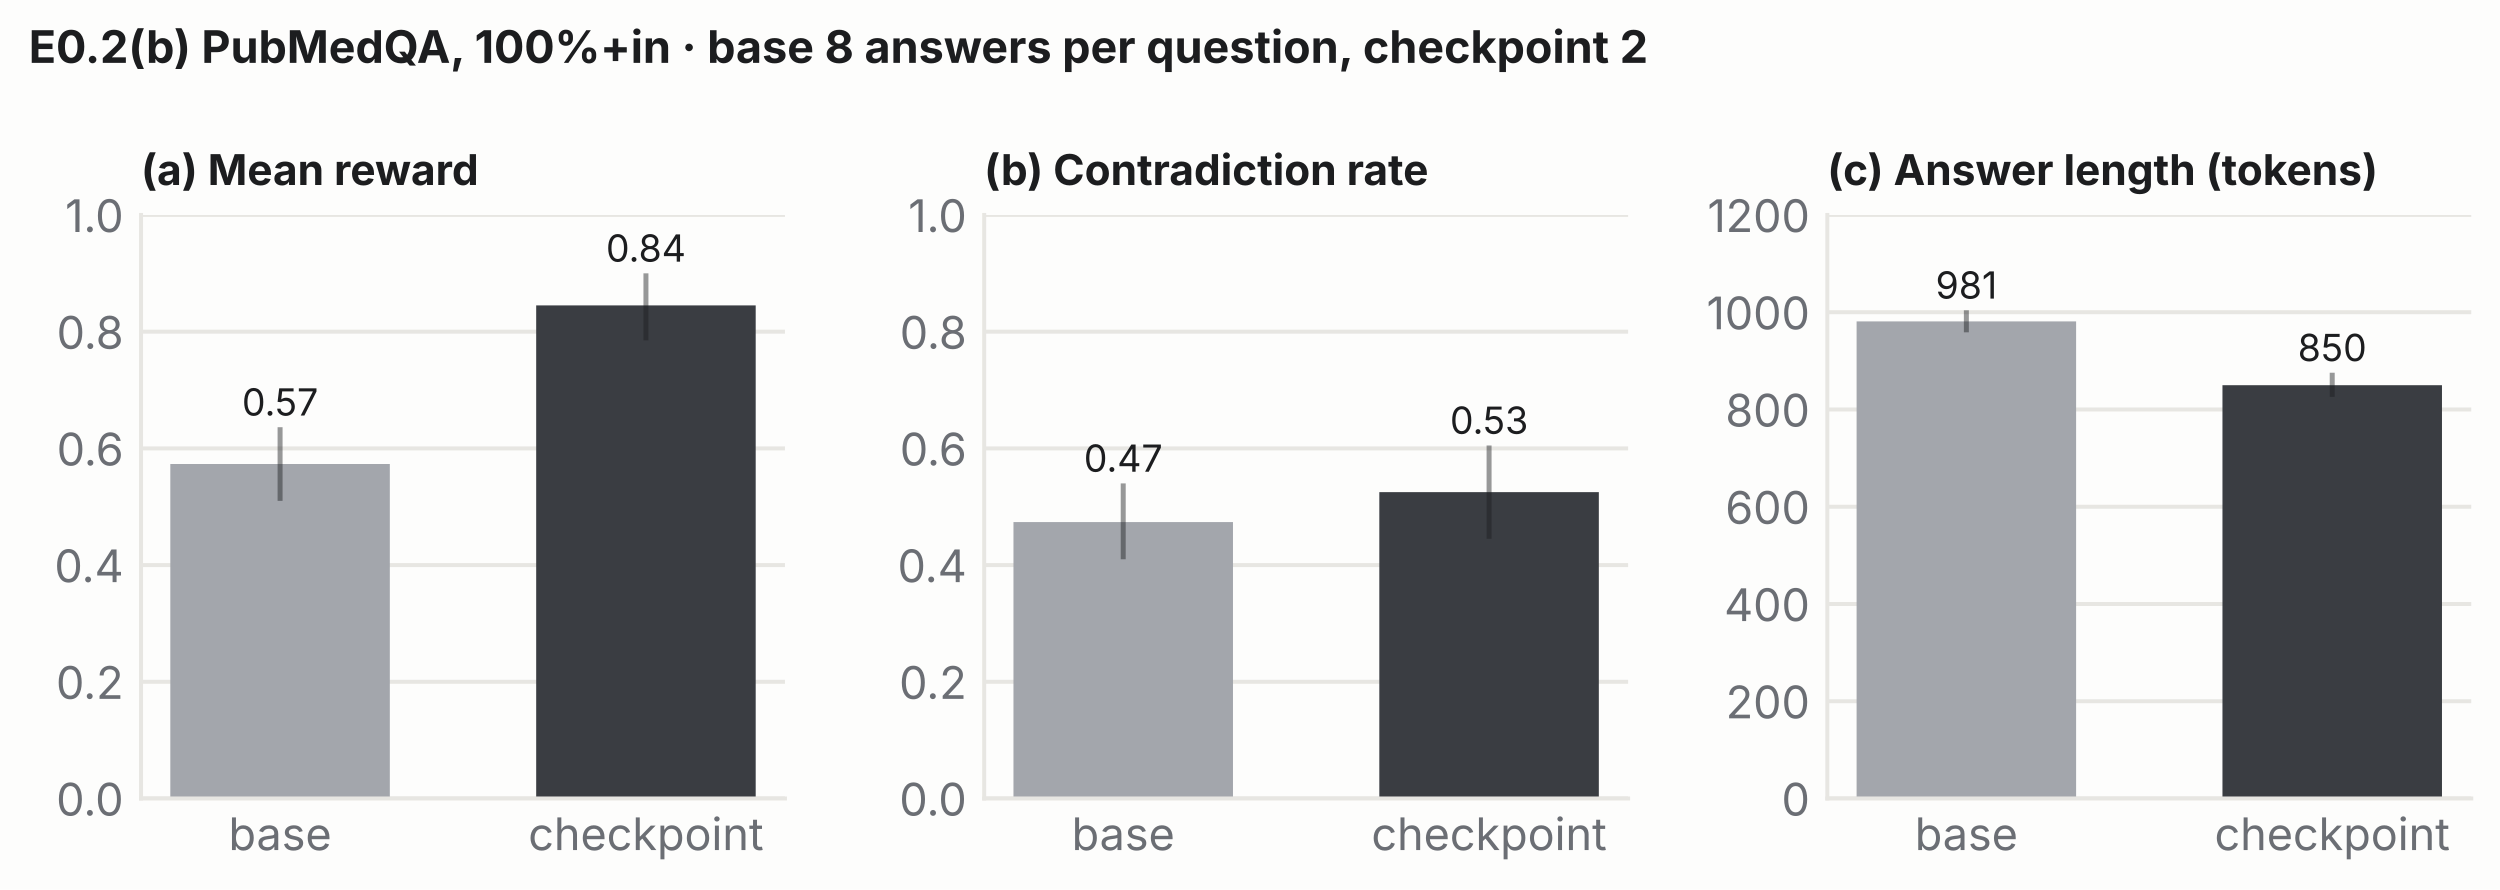
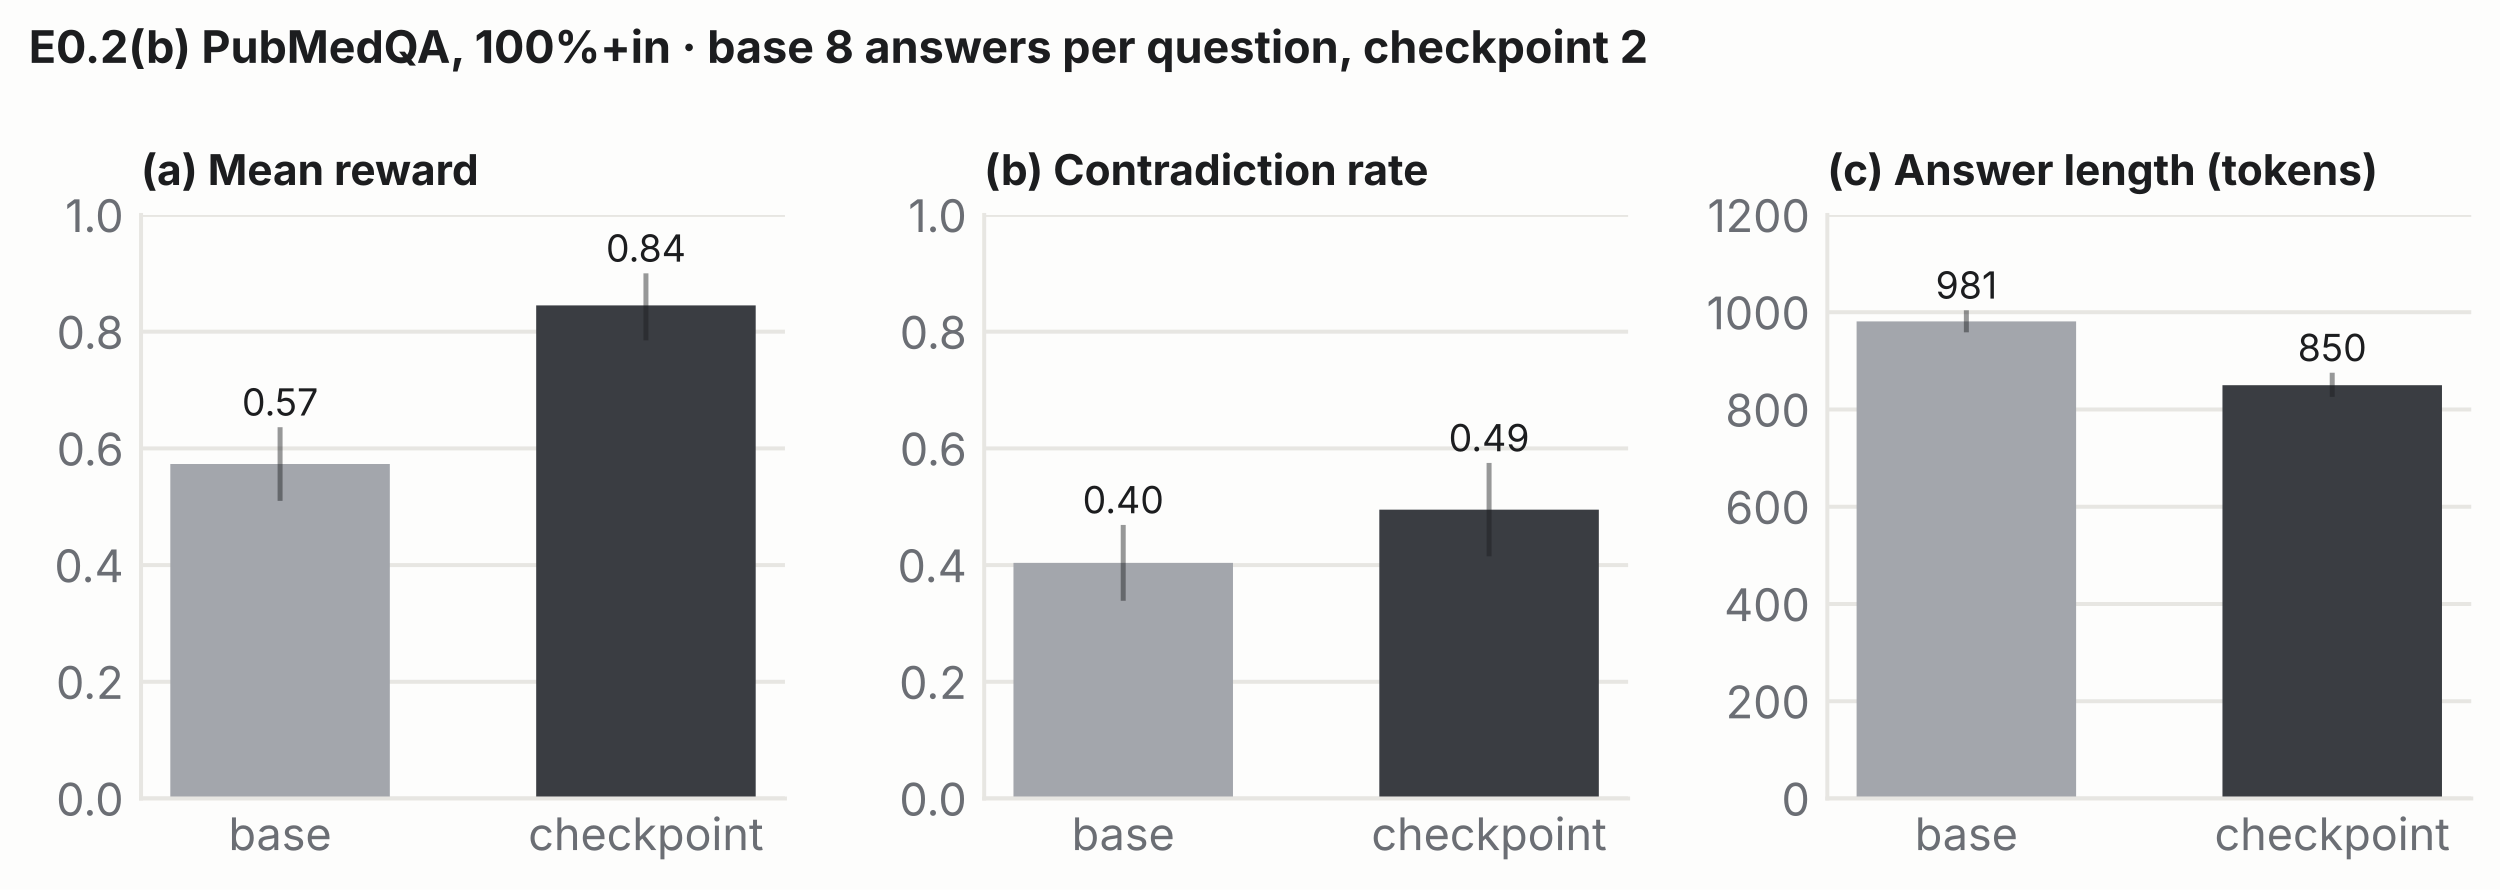
<svg xmlns="http://www.w3.org/2000/svg" width="500.76pt" height="178.2pt" viewBox="0 0 500.76 178.2" version="1.1">
  <defs>
    <style type="text/css">*{stroke-linejoin: round; stroke-linecap: butt}</style>
  </defs>
  <g id="figure_1">
    <g id="patch_1">
      <path d="M 0 178.2  L 500.76 178.2  L 500.76 0  L 0 0  z " style="fill: #fdfdfc" />
    </g>
    <g id="axes_1">
      <g id="patch_2">
        <path d="M 28.253 159.939  L 157.232 159.939  L 157.232 43.059  L 28.253 43.059  z " style="fill: #fdfdfc" />
      </g>
      <g id="matplotlib.axis_1">
        <g id="xtick_1">
          <g id="line2d_1" />
          <g id="text_1">
            <text style="font-size: 9px; font-family: Inter, system-ui, sans-serif; text-anchor: middle; fill: #6b6e74" x="56.101" y="170.278" transform="rotate(-0 56.10057 170.2779)">base</text>
          </g>
        </g>
        <g id="xtick_2">
          <g id="line2d_2" />
          <g id="text_2">
            <text style="font-size: 9px; font-family: Inter, system-ui, sans-serif; text-anchor: middle; fill: #6b6e74" x="129.384" y="170.278" transform="rotate(-0 129.3841 170.2779)">checkpoint</text>
          </g>
        </g>
      </g>
      <g id="matplotlib.axis_2">
        <g id="ytick_1">
          <g id="line2d_3">
-             <path d="M 28.253 159.939  L 157.232 159.939  " clip-path="url(#pab252ca16c)" style="fill: none; stroke: #e7e6e2; stroke-width: 0.8; stroke-linecap: square" />
+             <path d="M 28.253 159.939  L 157.232 159.939  " clip-path="url(#pac2290859f)" style="fill: none; stroke: #e7e6e2; stroke-width: 0.8; stroke-linecap: square" />
          </g>
          <g id="line2d_4" />
          <g id="text_3">
            <text style="font-size: 9px; font-family: Inter, system-ui, sans-serif; text-anchor: end; fill: #6b6e74" x="24.753" y="163.358" transform="rotate(-0 24.75281 163.3582)">0.0</text>
          </g>
        </g>
        <g id="ytick_2">
          <g id="line2d_5">
-             <path d="M 28.253 136.563  L 157.232 136.563  " clip-path="url(#pab252ca16c)" style="fill: none; stroke: #e7e6e2; stroke-width: 0.8; stroke-linecap: square" />
+             <path d="M 28.253 136.563  L 157.232 136.563  " clip-path="url(#pac2290859f)" style="fill: none; stroke: #e7e6e2; stroke-width: 0.8; stroke-linecap: square" />
          </g>
          <g id="line2d_6" />
          <g id="text_4">
            <text style="font-size: 9px; font-family: Inter, system-ui, sans-serif; text-anchor: end; fill: #6b6e74" x="24.753" y="139.982" transform="rotate(-0 24.75281 139.9823)">0.2</text>
          </g>
        </g>
        <g id="ytick_3">
          <g id="line2d_7">
-             <path d="M 28.253 113.187  L 157.232 113.187  " clip-path="url(#pab252ca16c)" style="fill: none; stroke: #e7e6e2; stroke-width: 0.8; stroke-linecap: square" />
+             <path d="M 28.253 113.187  L 157.232 113.187  " clip-path="url(#pac2290859f)" style="fill: none; stroke: #e7e6e2; stroke-width: 0.8; stroke-linecap: square" />
          </g>
          <g id="line2d_8" />
          <g id="text_5">
            <text style="font-size: 9px; font-family: Inter, system-ui, sans-serif; text-anchor: end; fill: #6b6e74" x="24.753" y="116.606" transform="rotate(-0 24.75281 116.6063)">0.4</text>
          </g>
        </g>
        <g id="ytick_4">
          <g id="line2d_9">
-             <path d="M 28.253 89.811  L 157.232 89.811  " clip-path="url(#pab252ca16c)" style="fill: none; stroke: #e7e6e2; stroke-width: 0.8; stroke-linecap: square" />
+             <path d="M 28.253 89.811  L 157.232 89.811  " clip-path="url(#pac2290859f)" style="fill: none; stroke: #e7e6e2; stroke-width: 0.8; stroke-linecap: square" />
          </g>
          <g id="line2d_10" />
          <g id="text_6">
            <text style="font-size: 9px; font-family: Inter, system-ui, sans-serif; text-anchor: end; fill: #6b6e74" x="24.753" y="93.23" transform="rotate(-0 24.75281 93.23029)">0.6</text>
          </g>
        </g>
        <g id="ytick_5">
          <g id="line2d_11">
-             <path d="M 28.253 66.435  L 157.232 66.435  " clip-path="url(#pab252ca16c)" style="fill: none; stroke: #e7e6e2; stroke-width: 0.8; stroke-linecap: square" />
+             <path d="M 28.253 66.435  L 157.232 66.435  " clip-path="url(#pac2290859f)" style="fill: none; stroke: #e7e6e2; stroke-width: 0.8; stroke-linecap: square" />
          </g>
          <g id="line2d_12" />
          <g id="text_7">
            <text style="font-size: 9px; font-family: Inter, system-ui, sans-serif; text-anchor: end; fill: #6b6e74" x="24.753" y="69.854" transform="rotate(-0 24.75281 69.8543)">0.8</text>
          </g>
        </g>
        <g id="ytick_6">
          <g id="line2d_13">
-             <path d="M 28.253 43.059  L 157.232 43.059  " clip-path="url(#pab252ca16c)" style="fill: none; stroke: #e7e6e2; stroke-width: 0.8; stroke-linecap: square" />
+             <path d="M 28.253 43.059  L 157.232 43.059  " clip-path="url(#pac2290859f)" style="fill: none; stroke: #e7e6e2; stroke-width: 0.8; stroke-linecap: square" />
          </g>
          <g id="line2d_14" />
          <g id="text_8">
            <text style="font-size: 9px; font-family: Inter, system-ui, sans-serif; text-anchor: end; fill: #6b6e74" x="24.753" y="46.478" transform="rotate(-0 24.75281 46.47832)">1.0</text>
          </g>
        </g>
      </g>
      <g id="patch_3">
-         <path d="M 34.115 159.939  L 78.086 159.939  L 78.086 92.942  L 34.115 92.942  z " clip-path="url(#pab252ca16c)" style="fill: #a3a6ac" />
+         <path d="M 34.115 159.939  L 78.086 159.939  L 78.086 92.942  L 34.115 92.942  z " clip-path="url(#pac2290859f)" style="fill: #a3a6ac" />
      </g>
      <g id="patch_4">
-         <path d="M 107.399 159.939  L 151.369 159.939  L 151.369 61.176  L 107.399 61.176  z " clip-path="url(#pab252ca16c)" style="fill: #3a3d42" />
+         <path d="M 107.399 159.939  L 151.369 159.939  L 151.369 61.176  L 107.399 61.176  z " clip-path="url(#pac2290859f)" style="fill: #3a3d42" />
      </g>
      <g id="LineCollection_1">
-         <path d="M 56.101 100.328  L 56.101 85.574  " clip-path="url(#pab252ca16c)" style="fill: none; stroke: #1c1d1f; stroke-opacity: 0.45" />
+         <path d="M 56.101 100.328  L 56.101 85.574  " clip-path="url(#pac2290859f)" style="fill: none; stroke: #1c1d1f; stroke-opacity: 0.45" />
      </g>
      <g id="LineCollection_2">
-         <path d="M 129.384 68.189  L 129.384 54.747  " clip-path="url(#pab252ca16c)" style="fill: none; stroke: #1c1d1f; stroke-opacity: 0.45" />
+         <path d="M 129.384 68.189  L 129.384 54.747  " clip-path="url(#pac2290859f)" style="fill: none; stroke: #1c1d1f; stroke-opacity: 0.45" />
      </g>
      <g id="patch_5">
        <path d="M 28.253 159.939  L 28.253 43.059  " style="fill: none; stroke: #e7e6e2; stroke-width: 0.8; stroke-linejoin: miter; stroke-linecap: square" />
      </g>
      <g id="patch_6">
        <path d="M 28.253 159.939  L 157.232 159.939  " style="fill: none; stroke: #e7e6e2; stroke-width: 0.8; stroke-linejoin: miter; stroke-linecap: square" />
      </g>
      <g id="text_9">
        <text style="font-size: 7.5px; font-family: Inter, system-ui, sans-serif; text-anchor: middle; fill: #1c1d1f" x="56.101" y="83.237" transform="rotate(-0 56.10057 83.23685)">0.57</text>
      </g>
      <g id="text_10">
        <text style="font-size: 7.5px; font-family: Inter, system-ui, sans-serif; text-anchor: middle; fill: #1c1d1f" x="129.384" y="52.41" transform="rotate(-0 129.3841 52.40977)">0.84</text>
      </g>
      <g id="text_11">
        <text style="font-weight: 700; font-size: 8.5px; font-family: Inter, system-ui, sans-serif; text-anchor: start; fill: #1c1d1f" x="28.253" y="37.059" transform="rotate(-0 28.25281 37.05938)">(a) Mean reward</text>
      </g>
    </g>
    <g id="axes_2">
      <g id="patch_7">
        <path d="M 197.137 159.939  L 326.116 159.939  L 326.116 43.059  L 197.137 43.059  z " style="fill: #fdfdfc" />
      </g>
      <g id="matplotlib.axis_3">
        <g id="xtick_3">
          <g id="line2d_15" />
          <g id="text_12">
            <text style="font-size: 9px; font-family: Inter, system-ui, sans-serif; text-anchor: middle; fill: #6b6e74" x="224.985" y="170.278" transform="rotate(-0 224.9846 170.2779)">base</text>
          </g>
        </g>
        <g id="xtick_4">
          <g id="line2d_16" />
          <g id="text_13">
            <text style="font-size: 9px; font-family: Inter, system-ui, sans-serif; text-anchor: middle; fill: #6b6e74" x="298.268" y="170.278" transform="rotate(-0 298.2682 170.2779)">checkpoint</text>
          </g>
        </g>
      </g>
      <g id="matplotlib.axis_4">
        <g id="ytick_7">
          <g id="line2d_17">
-             <path d="M 197.137 159.939  L 326.116 159.939  " clip-path="url(#pa5d0766fd4)" style="fill: none; stroke: #e7e6e2; stroke-width: 0.8; stroke-linecap: square" />
+             <path d="M 197.137 159.939  L 326.116 159.939  " clip-path="url(#p870c89a2d3)" style="fill: none; stroke: #e7e6e2; stroke-width: 0.8; stroke-linecap: square" />
          </g>
          <g id="line2d_18" />
          <g id="text_14">
            <text style="font-size: 9px; font-family: Inter, system-ui, sans-serif; text-anchor: end; fill: #6b6e74" x="193.637" y="163.358" transform="rotate(-0 193.6369 163.3582)">0.0</text>
          </g>
        </g>
        <g id="ytick_8">
          <g id="line2d_19">
-             <path d="M 197.137 136.563  L 326.116 136.563  " clip-path="url(#pa5d0766fd4)" style="fill: none; stroke: #e7e6e2; stroke-width: 0.8; stroke-linecap: square" />
+             <path d="M 197.137 136.563  L 326.116 136.563  " clip-path="url(#p870c89a2d3)" style="fill: none; stroke: #e7e6e2; stroke-width: 0.8; stroke-linecap: square" />
          </g>
          <g id="line2d_20" />
          <g id="text_15">
            <text style="font-size: 9px; font-family: Inter, system-ui, sans-serif; text-anchor: end; fill: #6b6e74" x="193.637" y="139.982" transform="rotate(-0 193.6369 139.9823)">0.2</text>
          </g>
        </g>
        <g id="ytick_9">
          <g id="line2d_21">
-             <path d="M 197.137 113.187  L 326.116 113.187  " clip-path="url(#pa5d0766fd4)" style="fill: none; stroke: #e7e6e2; stroke-width: 0.8; stroke-linecap: square" />
+             <path d="M 197.137 113.187  L 326.116 113.187  " clip-path="url(#p870c89a2d3)" style="fill: none; stroke: #e7e6e2; stroke-width: 0.8; stroke-linecap: square" />
          </g>
          <g id="line2d_22" />
          <g id="text_16">
            <text style="font-size: 9px; font-family: Inter, system-ui, sans-serif; text-anchor: end; fill: #6b6e74" x="193.637" y="116.606" transform="rotate(-0 193.6369 116.6063)">0.4</text>
          </g>
        </g>
        <g id="ytick_10">
          <g id="line2d_23">
-             <path d="M 197.137 89.811  L 326.116 89.811  " clip-path="url(#pa5d0766fd4)" style="fill: none; stroke: #e7e6e2; stroke-width: 0.8; stroke-linecap: square" />
+             <path d="M 197.137 89.811  L 326.116 89.811  " clip-path="url(#p870c89a2d3)" style="fill: none; stroke: #e7e6e2; stroke-width: 0.8; stroke-linecap: square" />
          </g>
          <g id="line2d_24" />
          <g id="text_17">
            <text style="font-size: 9px; font-family: Inter, system-ui, sans-serif; text-anchor: end; fill: #6b6e74" x="193.637" y="93.23" transform="rotate(-0 193.6369 93.23029)">0.6</text>
          </g>
        </g>
        <g id="ytick_11">
          <g id="line2d_25">
-             <path d="M 197.137 66.435  L 326.116 66.435  " clip-path="url(#pa5d0766fd4)" style="fill: none; stroke: #e7e6e2; stroke-width: 0.8; stroke-linecap: square" />
+             <path d="M 197.137 66.435  L 326.116 66.435  " clip-path="url(#p870c89a2d3)" style="fill: none; stroke: #e7e6e2; stroke-width: 0.8; stroke-linecap: square" />
          </g>
          <g id="line2d_26" />
          <g id="text_18">
            <text style="font-size: 9px; font-family: Inter, system-ui, sans-serif; text-anchor: end; fill: #6b6e74" x="193.637" y="69.854" transform="rotate(-0 193.6369 69.8543)">0.8</text>
          </g>
        </g>
        <g id="ytick_12">
          <g id="line2d_27">
-             <path d="M 197.137 43.059  L 326.116 43.059  " clip-path="url(#pa5d0766fd4)" style="fill: none; stroke: #e7e6e2; stroke-width: 0.8; stroke-linecap: square" />
+             <path d="M 197.137 43.059  L 326.116 43.059  " clip-path="url(#p870c89a2d3)" style="fill: none; stroke: #e7e6e2; stroke-width: 0.8; stroke-linecap: square" />
          </g>
          <g id="line2d_28" />
          <g id="text_19">
            <text style="font-size: 9px; font-family: Inter, system-ui, sans-serif; text-anchor: end; fill: #6b6e74" x="193.637" y="46.478" transform="rotate(-0 193.6369 46.47832)">1.0</text>
          </g>
        </g>
      </g>
      <g id="patch_8">
-         <path d="M 203 159.939  L 246.97 159.939  L 246.97 104.567  L 203 104.567  z " clip-path="url(#pa5d0766fd4)" style="fill: #a3a6ac" />
+         <path d="M 203 159.939  L 246.97 159.939  L 246.97 112.749  L 203 112.749  z " clip-path="url(#p870c89a2d3)" style="fill: #a3a6ac" />
      </g>
      <g id="patch_9">
-         <path d="M 276.283 159.939  L 320.253 159.939  L 320.253 98.577  L 276.283 98.577  z " clip-path="url(#pa5d0766fd4)" style="fill: #3a3d42" />
+         <path d="M 276.283 159.939  L 320.253 159.939  L 320.253 102.084  L 276.283 102.084  z " clip-path="url(#p870c89a2d3)" style="fill: #3a3d42" />
      </g>
      <g id="LineCollection_3">
-         <path d="M 224.985 112.026  L 224.985 96.824  " clip-path="url(#pa5d0766fd4)" style="fill: none; stroke: #1c1d1f; stroke-opacity: 0.45" />
+         <path d="M 224.985 120.346  L 224.985 105.152  " clip-path="url(#p870c89a2d3)" style="fill: none; stroke: #1c1d1f; stroke-opacity: 0.45" />
      </g>
      <g id="LineCollection_4">
-         <path d="M 298.268 107.928  L 298.268 89.227  " clip-path="url(#pa5d0766fd4)" style="fill: none; stroke: #1c1d1f; stroke-opacity: 0.45" />
+         <path d="M 298.268 111.434  L 298.268 92.733  " clip-path="url(#p870c89a2d3)" style="fill: none; stroke: #1c1d1f; stroke-opacity: 0.45" />
      </g>
      <g id="patch_10">
        <path d="M 197.137 159.939  L 197.137 43.059  " style="fill: none; stroke: #e7e6e2; stroke-width: 0.8; stroke-linejoin: miter; stroke-linecap: square" />
      </g>
      <g id="patch_11">
        <path d="M 197.137 159.939  L 326.116 159.939  " style="fill: none; stroke: #e7e6e2; stroke-width: 0.8; stroke-linejoin: miter; stroke-linecap: square" />
      </g>
      <g id="text_20">
-         <text style="font-size: 7.5px; font-family: Inter, system-ui, sans-serif; text-anchor: middle; fill: #1c1d1f" x="224.985" y="94.487" transform="rotate(-0 224.9846 94.48654)">0.47</text>
+         <text style="font-size: 7.5px; font-family: Inter, system-ui, sans-serif; text-anchor: middle; fill: #1c1d1f" x="224.985" y="102.814" transform="rotate(-0 224.9846 102.8142)">0.40</text>
      </g>
      <g id="text_21">
-         <text style="font-size: 7.5px; font-family: Inter, system-ui, sans-serif; text-anchor: middle; fill: #1c1d1f" x="298.268" y="86.889" transform="rotate(-0 298.2682 86.88935)">0.53</text>
+         <text style="font-size: 7.5px; font-family: Inter, system-ui, sans-serif; text-anchor: middle; fill: #1c1d1f" x="298.268" y="90.396" transform="rotate(-0 298.2682 90.39574)">0.49</text>
      </g>
      <g id="text_22">
        <text style="font-weight: 700; font-size: 8.5px; font-family: Inter, system-ui, sans-serif; text-anchor: start; fill: #1c1d1f" x="197.137" y="37.059" transform="rotate(-0 197.1369 37.05938)">(b) Contradiction rate</text>
      </g>
    </g>
    <g id="axes_3">
      <g id="patch_12">
        <path d="M 366.021 159.939  L 495 159.939  L 495 43.059  L 366.021 43.059  z " style="fill: #fdfdfc" />
      </g>
      <g id="matplotlib.axis_5">
        <g id="xtick_5">
          <g id="line2d_29" />
          <g id="text_23">
            <text style="font-size: 9px; font-family: Inter, system-ui, sans-serif; text-anchor: middle; fill: #6b6e74" x="393.869" y="170.278" transform="rotate(-0 393.8687 170.2779)">base</text>
          </g>
        </g>
        <g id="xtick_6">
          <g id="line2d_30" />
          <g id="text_24">
            <text style="font-size: 9px; font-family: Inter, system-ui, sans-serif; text-anchor: middle; fill: #6b6e74" x="467.152" y="170.278" transform="rotate(-0 467.1522 170.2779)">checkpoint</text>
          </g>
        </g>
      </g>
      <g id="matplotlib.axis_6">
        <g id="ytick_13">
          <g id="line2d_31">
-             <path d="M 366.021 159.939  L 495 159.939  " clip-path="url(#p9b325f8a8f)" style="fill: none; stroke: #e7e6e2; stroke-width: 0.8; stroke-linecap: square" />
+             <path d="M 366.021 159.939  L 495 159.939  " clip-path="url(#p441a925206)" style="fill: none; stroke: #e7e6e2; stroke-width: 0.8; stroke-linecap: square" />
          </g>
          <g id="line2d_32" />
          <g id="text_25">
            <text style="font-size: 9px; font-family: Inter, system-ui, sans-serif; text-anchor: end; fill: #6b6e74" x="362.521" y="163.358" transform="rotate(-0 362.5209 163.3582)">0</text>
          </g>
        </g>
        <g id="ytick_14">
          <g id="line2d_33">
-             <path d="M 366.021 140.459  L 495 140.459  " clip-path="url(#p9b325f8a8f)" style="fill: none; stroke: #e7e6e2; stroke-width: 0.8; stroke-linecap: square" />
+             <path d="M 366.021 140.459  L 495 140.459  " clip-path="url(#p441a925206)" style="fill: none; stroke: #e7e6e2; stroke-width: 0.8; stroke-linecap: square" />
          </g>
          <g id="line2d_34" />
          <g id="text_26">
            <text style="font-size: 9px; font-family: Inter, system-ui, sans-serif; text-anchor: end; fill: #6b6e74" x="362.521" y="143.878" transform="rotate(-0 362.5209 143.8783)">200</text>
          </g>
        </g>
        <g id="ytick_15">
          <g id="line2d_35">
-             <path d="M 366.021 120.979  L 495 120.979  " clip-path="url(#p9b325f8a8f)" style="fill: none; stroke: #e7e6e2; stroke-width: 0.8; stroke-linecap: square" />
+             <path d="M 366.021 120.979  L 495 120.979  " clip-path="url(#p441a925206)" style="fill: none; stroke: #e7e6e2; stroke-width: 0.8; stroke-linecap: square" />
          </g>
          <g id="line2d_36" />
          <g id="text_27">
            <text style="font-size: 9px; font-family: Inter, system-ui, sans-serif; text-anchor: end; fill: #6b6e74" x="362.521" y="124.398" transform="rotate(-0 362.5209 124.3983)">400</text>
          </g>
        </g>
        <g id="ytick_16">
          <g id="line2d_37">
-             <path d="M 366.021 101.499  L 495 101.499  " clip-path="url(#p9b325f8a8f)" style="fill: none; stroke: #e7e6e2; stroke-width: 0.8; stroke-linecap: square" />
+             <path d="M 366.021 101.499  L 495 101.499  " clip-path="url(#p441a925206)" style="fill: none; stroke: #e7e6e2; stroke-width: 0.8; stroke-linecap: square" />
          </g>
          <g id="line2d_38" />
          <g id="text_28">
            <text style="font-size: 9px; font-family: Inter, system-ui, sans-serif; text-anchor: end; fill: #6b6e74" x="362.521" y="104.918" transform="rotate(-0 362.5209 104.9183)">600</text>
          </g>
        </g>
        <g id="ytick_17">
          <g id="line2d_39">
-             <path d="M 366.021 82.019  L 495 82.019  " clip-path="url(#p9b325f8a8f)" style="fill: none; stroke: #e7e6e2; stroke-width: 0.8; stroke-linecap: square" />
+             <path d="M 366.021 82.019  L 495 82.019  " clip-path="url(#p441a925206)" style="fill: none; stroke: #e7e6e2; stroke-width: 0.8; stroke-linecap: square" />
          </g>
          <g id="line2d_40" />
          <g id="text_29">
            <text style="font-size: 9px; font-family: Inter, system-ui, sans-serif; text-anchor: end; fill: #6b6e74" x="362.521" y="85.438" transform="rotate(-0 362.5209 85.43829)">800</text>
          </g>
        </g>
        <g id="ytick_18">
          <g id="line2d_41">
-             <path d="M 366.021 62.539  L 495 62.539  " clip-path="url(#p9b325f8a8f)" style="fill: none; stroke: #e7e6e2; stroke-width: 0.8; stroke-linecap: square" />
+             <path d="M 366.021 62.539  L 495 62.539  " clip-path="url(#p441a925206)" style="fill: none; stroke: #e7e6e2; stroke-width: 0.8; stroke-linecap: square" />
          </g>
          <g id="line2d_42" />
          <g id="text_30">
            <text style="font-size: 9px; font-family: Inter, system-ui, sans-serif; text-anchor: end; fill: #6b6e74" x="362.521" y="65.958" transform="rotate(-0 362.5209 65.95831)">1000</text>
          </g>
        </g>
        <g id="ytick_19">
          <g id="line2d_43">
-             <path d="M 366.021 43.059  L 495 43.059  " clip-path="url(#p9b325f8a8f)" style="fill: none; stroke: #e7e6e2; stroke-width: 0.8; stroke-linecap: square" />
+             <path d="M 366.021 43.059  L 495 43.059  " clip-path="url(#p441a925206)" style="fill: none; stroke: #e7e6e2; stroke-width: 0.8; stroke-linecap: square" />
          </g>
          <g id="line2d_44" />
          <g id="text_31">
            <text style="font-size: 9px; font-family: Inter, system-ui, sans-serif; text-anchor: end; fill: #6b6e74" x="362.521" y="46.478" transform="rotate(-0 362.5209 46.47832)">1200</text>
          </g>
        </g>
      </g>
      <g id="patch_13">
-         <path d="M 371.884 159.939  L 415.854 159.939  L 415.854 64.378  L 371.884 64.378  z " clip-path="url(#p9b325f8a8f)" style="fill: #a3a6ac" />
+         <path d="M 371.884 159.939  L 415.854 159.939  L 415.854 64.378  L 371.884 64.378  z " clip-path="url(#p441a925206)" style="fill: #a3a6ac" />
      </g>
      <g id="patch_14">
-         <path d="M 445.167 159.939  L 489.137 159.939  L 489.137 77.151  L 445.167 77.151  z " clip-path="url(#p9b325f8a8f)" style="fill: #3a3d42" />
+         <path d="M 445.167 159.939  L 489.137 159.939  L 489.137 77.151  L 445.167 77.151  z " clip-path="url(#p441a925206)" style="fill: #3a3d42" />
      </g>
      <g id="LineCollection_5">
-         <path d="M 393.869 66.57  L 393.869 62.151  " clip-path="url(#p9b325f8a8f)" style="fill: none; stroke: #1c1d1f; stroke-opacity: 0.45" />
+         <path d="M 393.869 66.57  L 393.869 62.151  " clip-path="url(#p441a925206)" style="fill: none; stroke: #1c1d1f; stroke-opacity: 0.45" />
      </g>
      <g id="LineCollection_6">
-         <path d="M 467.152 79.497  L 467.152 74.665  " clip-path="url(#p9b325f8a8f)" style="fill: none; stroke: #1c1d1f; stroke-opacity: 0.45" />
+         <path d="M 467.152 79.497  L 467.152 74.665  " clip-path="url(#p441a925206)" style="fill: none; stroke: #1c1d1f; stroke-opacity: 0.45" />
      </g>
      <g id="patch_15">
        <path d="M 366.021 159.939  L 366.021 43.059  " style="fill: none; stroke: #e7e6e2; stroke-width: 0.8; stroke-linejoin: miter; stroke-linecap: square" />
      </g>
      <g id="patch_16">
        <path d="M 366.021 159.939  L 495 159.939  " style="fill: none; stroke: #e7e6e2; stroke-width: 0.8; stroke-linejoin: miter; stroke-linecap: square" />
      </g>
      <g id="text_32">
        <text style="font-size: 7.5px; font-family: Inter, system-ui, sans-serif; text-anchor: middle; fill: #1c1d1f" x="393.869" y="59.814" transform="rotate(-0 393.8687 59.81369)">981</text>
      </g>
      <g id="text_33">
        <text style="font-size: 7.5px; font-family: Inter, system-ui, sans-serif; text-anchor: middle; fill: #1c1d1f" x="467.152" y="72.327" transform="rotate(-0 467.1522 72.32737)">850</text>
      </g>
      <g id="text_34">
        <text style="font-weight: 700; font-size: 8.5px; font-family: Inter, system-ui, sans-serif; text-anchor: start; fill: #1c1d1f" x="366.021" y="37.059" transform="rotate(-0 366.0209 37.05938)">(c) Answer length (tokens)</text>
      </g>
    </g>
    <g id="text_35">
      <text style="font-weight: 700; font-size: 9px; font-family: Inter, system-ui, sans-serif; text-anchor: start; fill: #1c1d1f" x="5.76" y="12.599" transform="rotate(-0 5.76 12.59859)">E0.2(b) PubMedQA, 100%+in · base 8 answers per question, checkpoint 2</text>
    </g>
  </g>
  <defs>
-     <clipPath id="pab252ca16c">
+     <clipPath id="pac2290859f">
      <rect x="28.253" y="43.059" width="128.979" height="116.88" />
    </clipPath>
-     <clipPath id="pa5d0766fd4">
+     <clipPath id="p870c89a2d3">
      <rect x="197.137" y="43.059" width="128.979" height="116.88" />
    </clipPath>
-     <clipPath id="p9b325f8a8f">
+     <clipPath id="p441a925206">
      <rect x="366.021" y="43.059" width="128.979" height="116.88" />
    </clipPath>
  </defs>
</svg>
